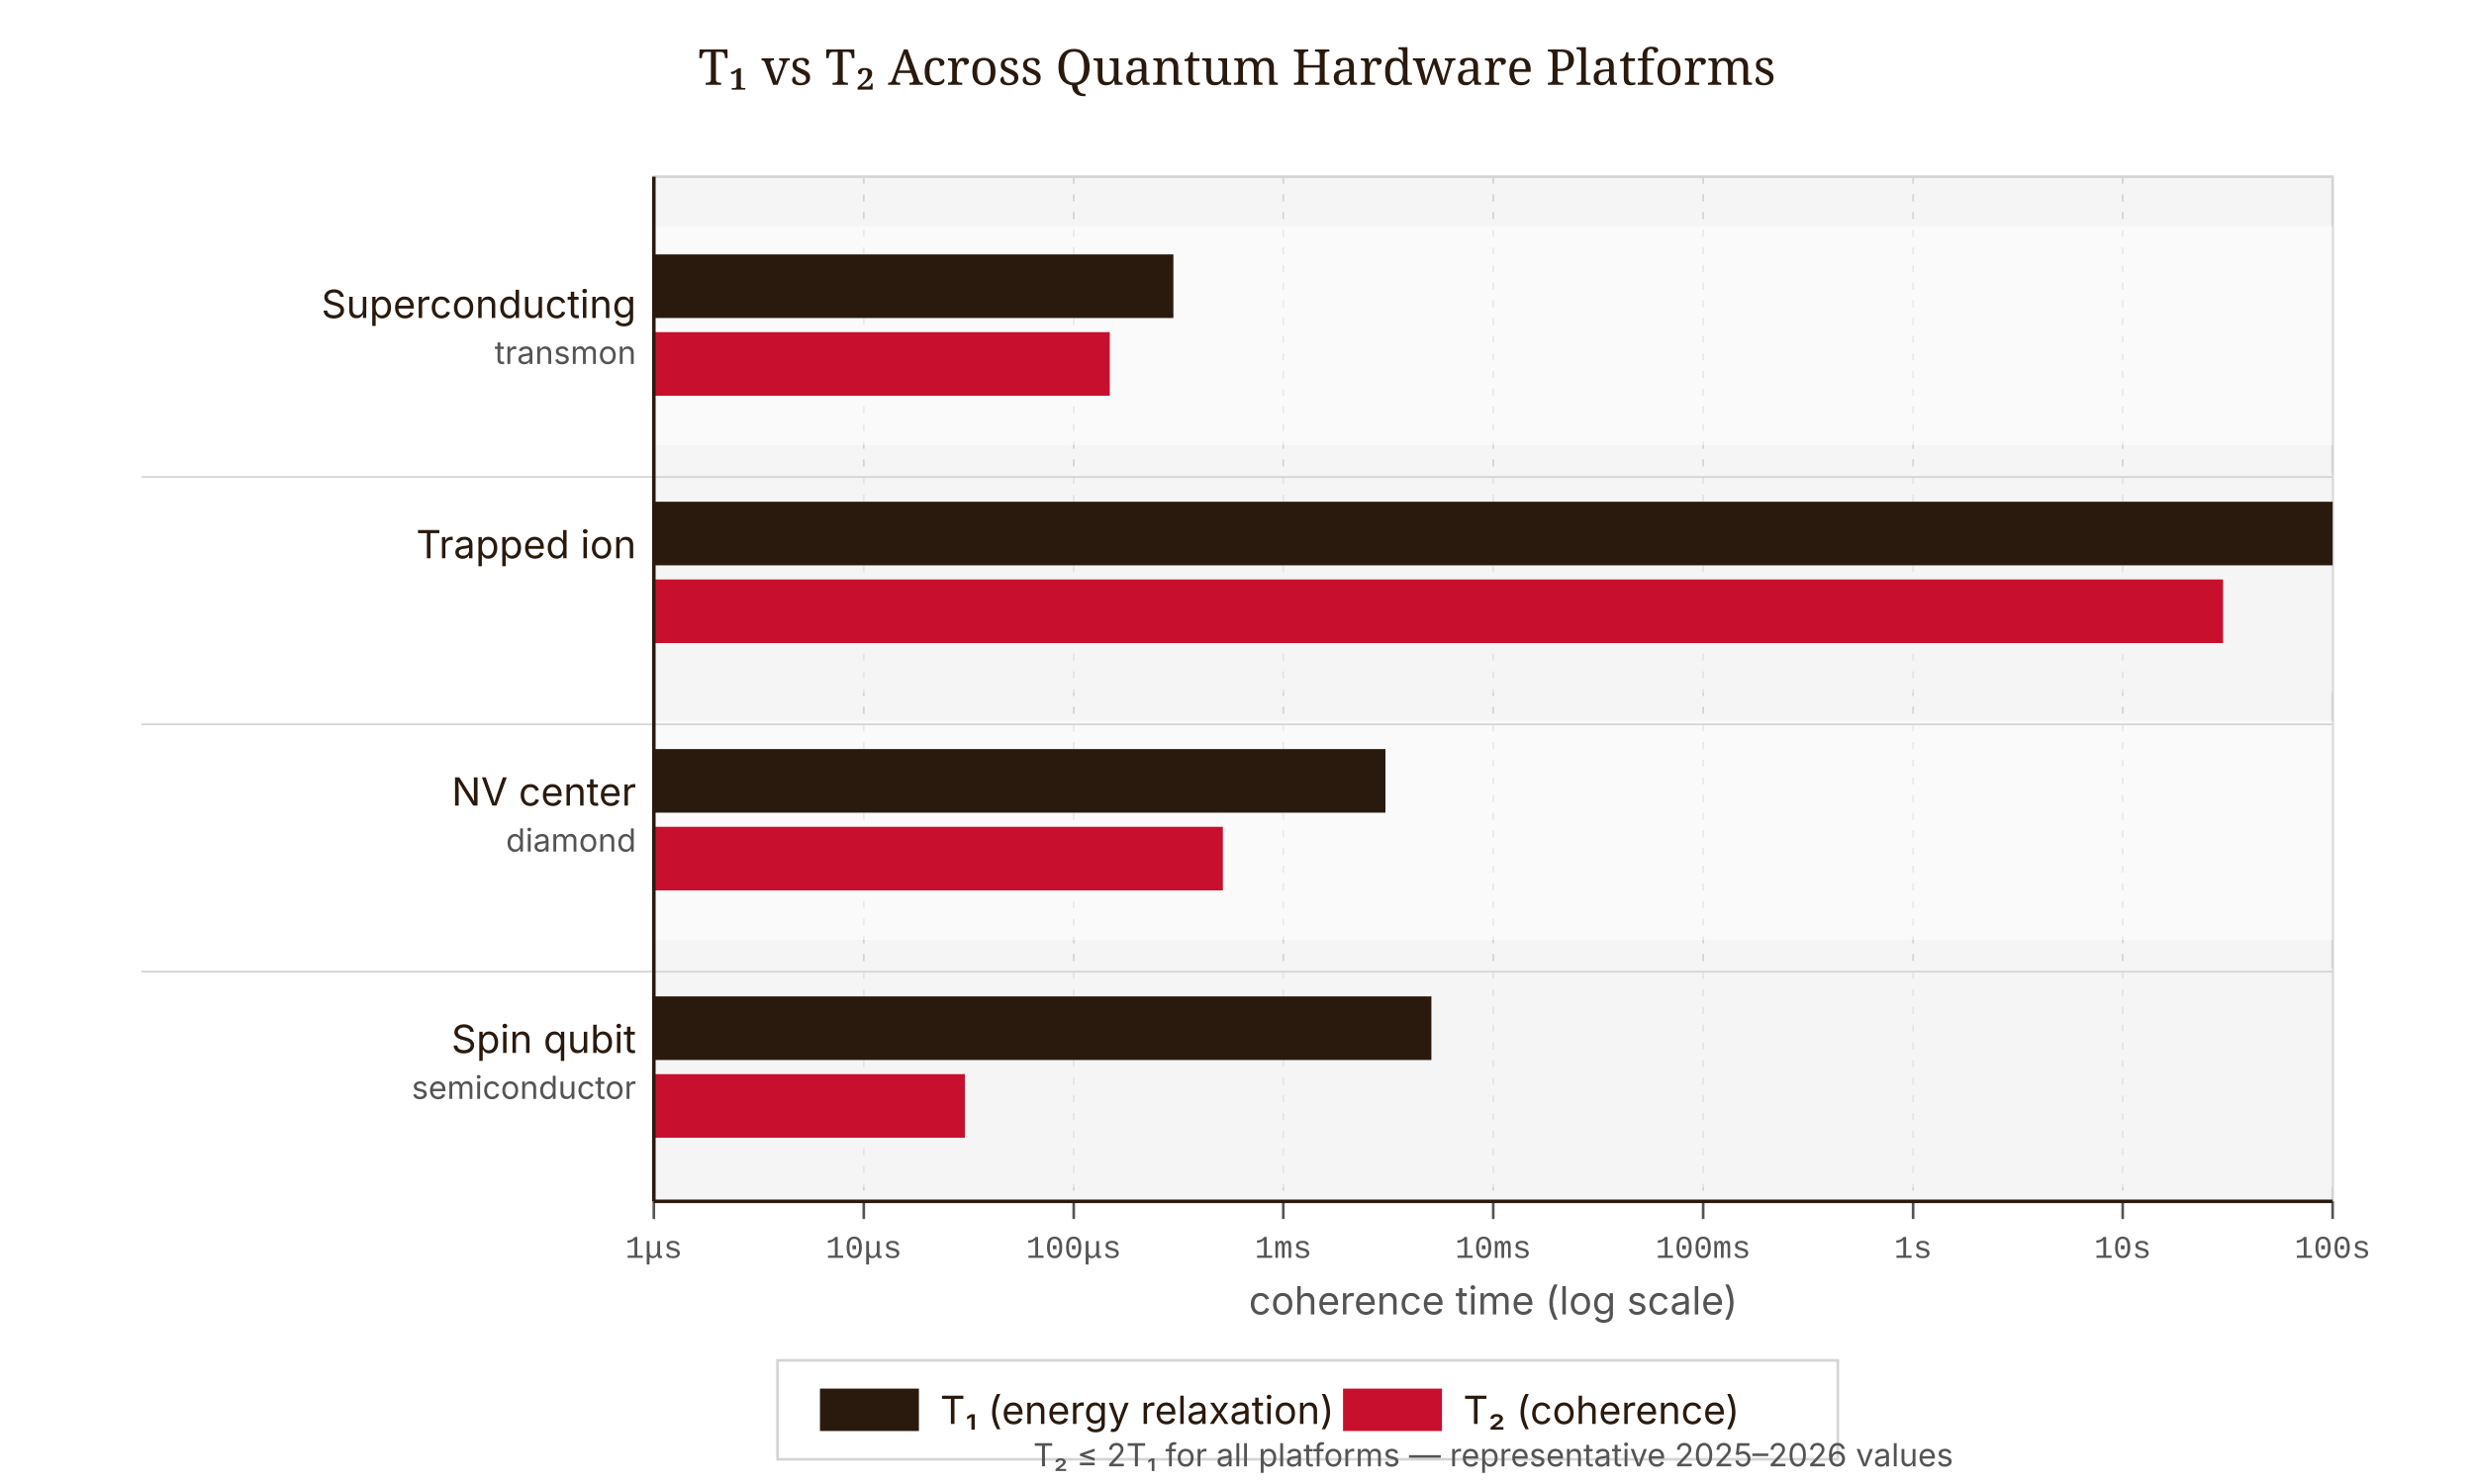
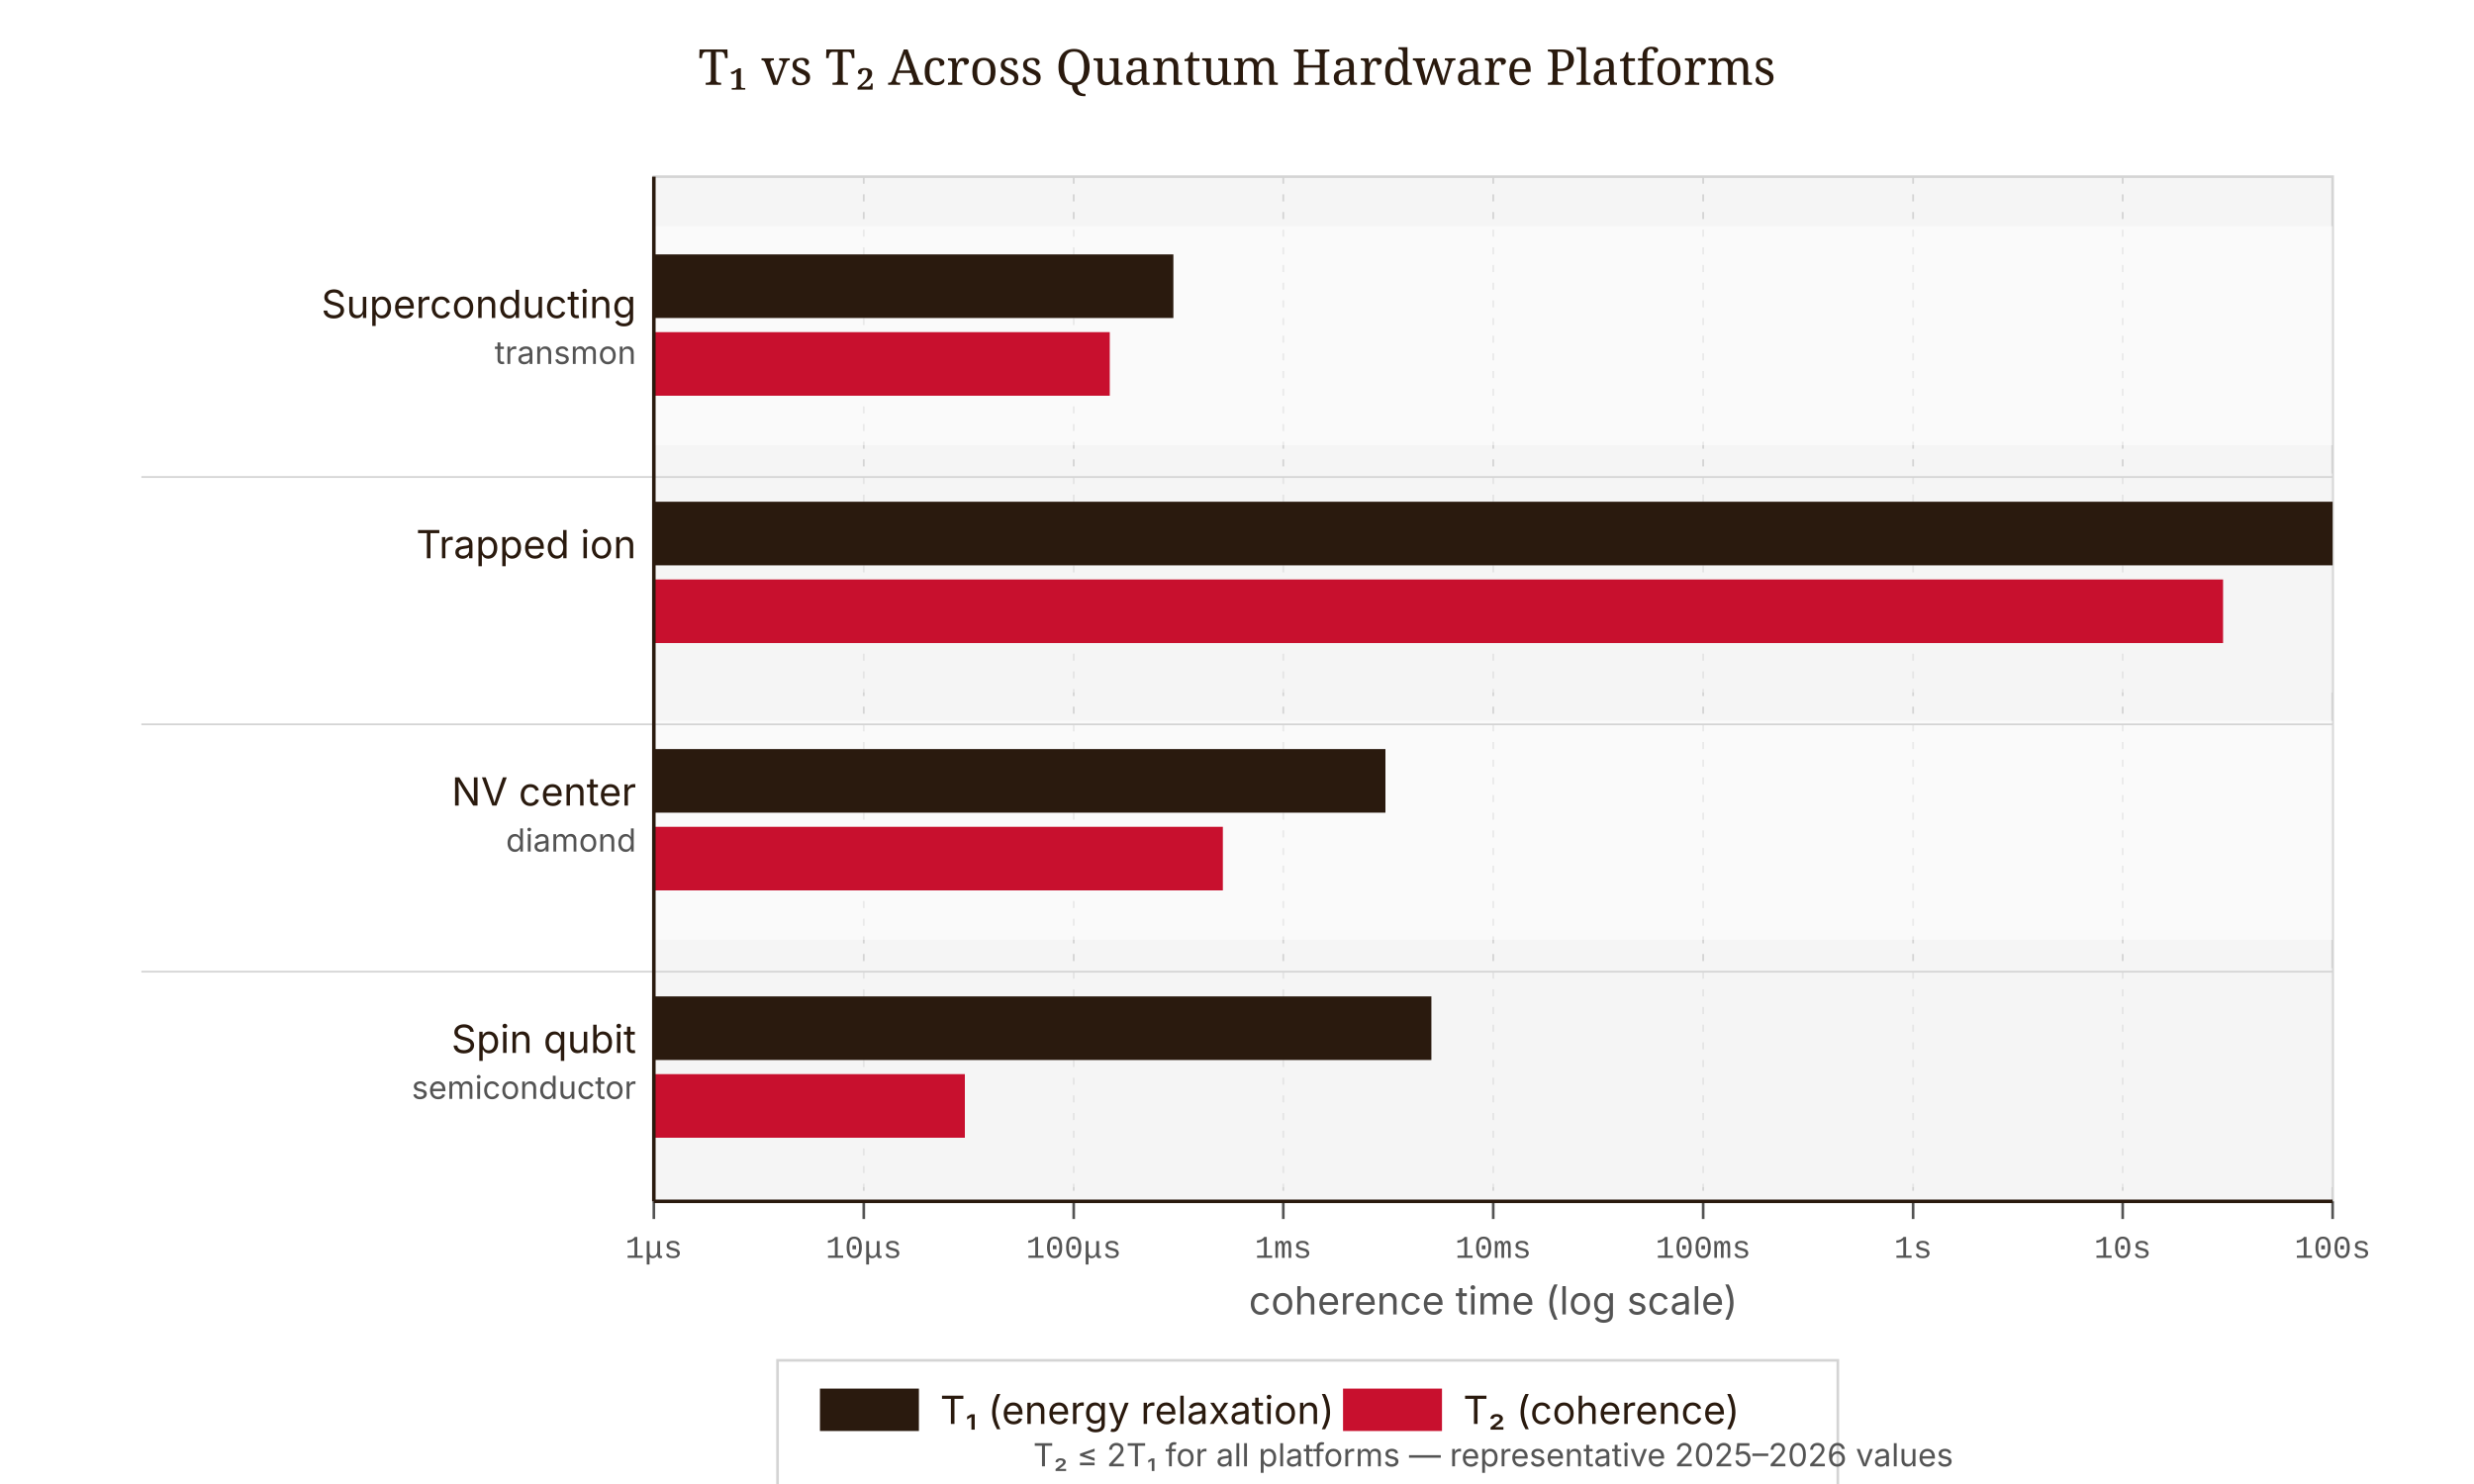
<svg xmlns="http://www.w3.org/2000/svg" viewBox="0 0 700 420" role="img" aria-labelledby="fig-title-06">
  <defs>
    <marker id="arrow-06" markerWidth="8" markerHeight="6" refX="7" refY="3" orient="auto">
      <polygon points="0 0, 8 3, 0 6" fill="#2a1a0e" />
    </marker>
  </defs>
  <rect width="700" height="420" fill="#FFFFFF" />
  <text x="350" y="24" text-anchor="middle" font-family="'EB Garamond','Garamond',Georgia,serif" font-size="14" font-weight="400" fill="#2a1a0e">T₁ vs T₂ Across Quantum Hardware Platforms</text>
  <rect x="185" y="50" width="475" height="290" fill="#F5F5F5" stroke="#D4D4D4" stroke-width="0.75" />
  <line x1="185" y1="340" x2="185" y2="345" stroke="#545454" stroke-width="0.75" />
  <text x="185" y="356" text-anchor="middle" font-family="'JetBrains Mono','Fira Code','Courier New',monospace" font-size="9" fill="#545454">1μs</text>
  <line x1="244.4" y1="340" x2="244.4" y2="345" stroke="#545454" stroke-width="0.75" />
  <text x="244.4" y="356" text-anchor="middle" font-family="'JetBrains Mono','Fira Code','Courier New',monospace" font-size="9" fill="#545454">10μs</text>
  <line x1="303.8" y1="340" x2="303.8" y2="345" stroke="#545454" stroke-width="0.75" />
  <text x="303.8" y="356" text-anchor="middle" font-family="'JetBrains Mono','Fira Code','Courier New',monospace" font-size="9" fill="#545454">100μs</text>
  <line x1="363.1" y1="340" x2="363.1" y2="345" stroke="#545454" stroke-width="0.75" />
  <text x="363.1" y="356" text-anchor="middle" font-family="'JetBrains Mono','Fira Code','Courier New',monospace" font-size="9" fill="#545454">1ms</text>
  <line x1="422.5" y1="340" x2="422.5" y2="345" stroke="#545454" stroke-width="0.75" />
  <text x="422.5" y="356" text-anchor="middle" font-family="'JetBrains Mono','Fira Code','Courier New',monospace" font-size="9" fill="#545454">10ms</text>
  <line x1="481.9" y1="340" x2="481.9" y2="345" stroke="#545454" stroke-width="0.75" />
  <text x="481.9" y="356" text-anchor="middle" font-family="'JetBrains Mono','Fira Code','Courier New',monospace" font-size="9" fill="#545454">100ms</text>
  <line x1="541.3" y1="340" x2="541.3" y2="345" stroke="#545454" stroke-width="0.75" />
  <text x="541.3" y="356" text-anchor="middle" font-family="'JetBrains Mono','Fira Code','Courier New',monospace" font-size="9" fill="#545454">1s</text>
  <line x1="600.6" y1="340" x2="600.6" y2="345" stroke="#545454" stroke-width="0.75" />
  <text x="600.6" y="356" text-anchor="middle" font-family="'JetBrains Mono','Fira Code','Courier New',monospace" font-size="9" fill="#545454">10s</text>
  <line x1="660" y1="340" x2="660" y2="345" stroke="#545454" stroke-width="0.75" />
  <text x="660" y="356" text-anchor="middle" font-family="'JetBrains Mono','Fira Code','Courier New',monospace" font-size="9" fill="#545454">100s</text>
  <line x1="244.4" y1="50" x2="244.4" y2="340" stroke="#D4D4D4" stroke-width="0.5" stroke-dasharray="2 3" />
  <line x1="303.8" y1="50" x2="303.8" y2="340" stroke="#D4D4D4" stroke-width="0.5" stroke-dasharray="2 3" />
  <line x1="363.1" y1="50" x2="363.1" y2="340" stroke="#D4D4D4" stroke-width="0.5" stroke-dasharray="2 3" />
  <line x1="422.5" y1="50" x2="422.5" y2="340" stroke="#D4D4D4" stroke-width="0.5" stroke-dasharray="2 3" />
  <line x1="481.9" y1="50" x2="481.9" y2="340" stroke="#D4D4D4" stroke-width="0.5" stroke-dasharray="2 3" />
  <line x1="541.3" y1="50" x2="541.3" y2="340" stroke="#D4D4D4" stroke-width="0.5" stroke-dasharray="2 3" />
  <line x1="600.6" y1="50" x2="600.6" y2="340" stroke="#D4D4D4" stroke-width="0.5" stroke-dasharray="2 3" />
  <text x="422.5" y="372" text-anchor="middle" font-family="'Inter',-apple-system,'Helvetica Neue',sans-serif" font-size="11" fill="#545454">coherence time (log scale)</text>
  <rect x="185" y="64" width="475" height="62" fill="#FFFFFF" opacity="0.5" />
  <text x="180" y="90" text-anchor="end" font-family="'Inter',-apple-system,'Helvetica Neue',sans-serif" font-size="11" fill="#2a1a0e">Superconducting</text>
  <text x="180" y="103" text-anchor="end" font-family="'Inter',-apple-system,'Helvetica Neue',sans-serif" font-size="9" fill="#545454">transmon</text>
  <rect x="185" y="72" width="147" height="18" fill="#2a1a0e" stroke="none" />
  <rect x="185" y="94" width="129" height="18" fill="#C8102E" stroke="none" />
  <rect x="185" y="134" width="475" height="62" fill="#F5F5F5" opacity="0.5" />
  <text x="180" y="158" text-anchor="end" font-family="'Inter',-apple-system,'Helvetica Neue',sans-serif" font-size="11" fill="#2a1a0e">Trapped ion</text>
  <rect x="185" y="142" width="475" height="18" fill="#2a1a0e" stroke="none" />
  <rect x="185" y="164" width="444" height="18" fill="#C8102E" stroke="none" />
  <rect x="185" y="204" width="475" height="62" fill="#FFFFFF" opacity="0.5" />
  <text x="180" y="228" text-anchor="end" font-family="'Inter',-apple-system,'Helvetica Neue',sans-serif" font-size="11" fill="#2a1a0e">NV center</text>
  <text x="180" y="241" text-anchor="end" font-family="'Inter',-apple-system,'Helvetica Neue',sans-serif" font-size="9" fill="#545454">diamond</text>
  <rect x="185" y="212" width="207" height="18" fill="#2a1a0e" stroke="none" />
  <rect x="185" y="234" width="161" height="18" fill="#C8102E" stroke="none" />
  <rect x="185" y="274" width="475" height="62" fill="#F5F5F5" opacity="0.5" />
  <text x="180" y="298" text-anchor="end" font-family="'Inter',-apple-system,'Helvetica Neue',sans-serif" font-size="11" fill="#2a1a0e">Spin qubit</text>
  <text x="180" y="311" text-anchor="end" font-family="'Inter',-apple-system,'Helvetica Neue',sans-serif" font-size="9" fill="#545454">semiconductor</text>
  <rect x="185" y="282" width="220" height="18" fill="#2a1a0e" stroke="none" />
  <rect x="185" y="304" width="88" height="18" fill="#C8102E" stroke="none" />
  <line x1="40" y1="135" x2="660" y2="135" stroke="#D4D4D4" stroke-width="0.5" />
  <line x1="40" y1="205" x2="660" y2="205" stroke="#D4D4D4" stroke-width="0.5" />
  <line x1="40" y1="275" x2="660" y2="275" stroke="#D4D4D4" stroke-width="0.5" />
  <line x1="185" y1="50" x2="185" y2="340" stroke="#2a1a0e" stroke-width="1" />
  <line x1="185" y1="340" x2="660" y2="340" stroke="#2a1a0e" stroke-width="1" />
-   <rect x="220" y="385" width="300" height="28" fill="#FFFFFF" stroke="#D4D4D4" stroke-width="0.75" />
+   <rect x="220" y="385" width="300" height="39.98" fill="#FFFFFF" stroke="#D4D4D4" stroke-width="0.75" />
  <rect x="232" y="393" width="28" height="12" fill="#2a1a0e" />
  <text x="266" y="403" font-family="'Inter',-apple-system,'Helvetica Neue',sans-serif" font-size="11" fill="#2a1a0e">T₁ (energy relaxation)</text>
  <rect x="380" y="393" width="28" height="12" fill="#C8102E" />
  <text x="414" y="403" font-family="'Inter',-apple-system,'Helvetica Neue',sans-serif" font-size="11" fill="#2a1a0e">T₂ (coherence)</text>
  <text x="422.5" y="415" text-anchor="middle" font-family="'Inter',-apple-system,'Helvetica Neue',sans-serif" font-size="9" fill="#545454">T₂ ≤ 2T₁ for all platforms — representative 2025–2026 values</text>
</svg>
